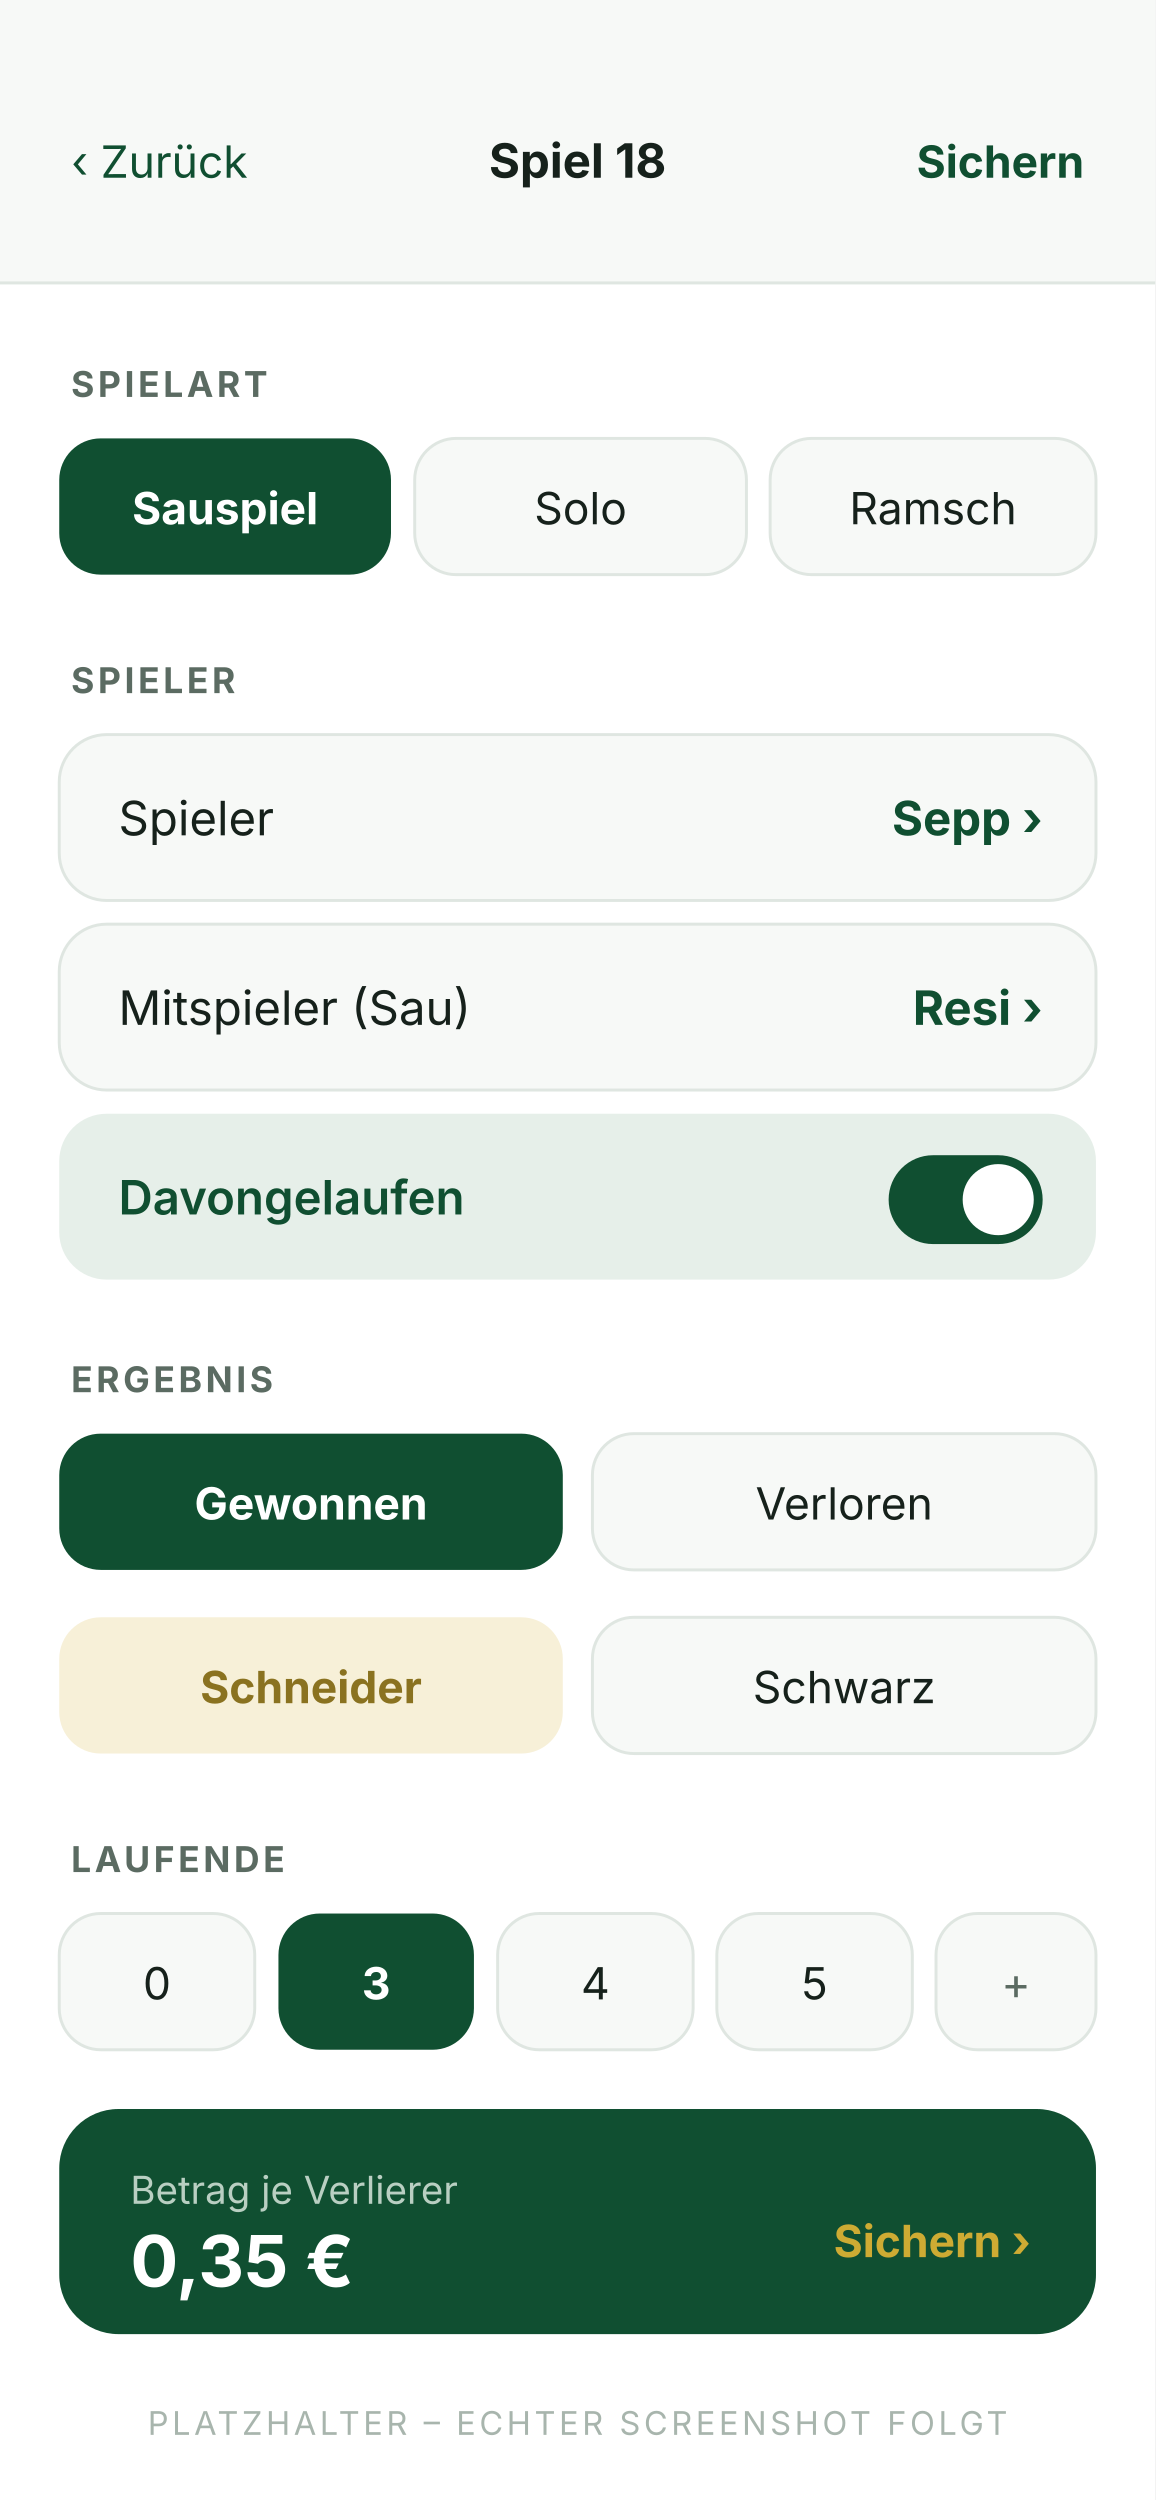
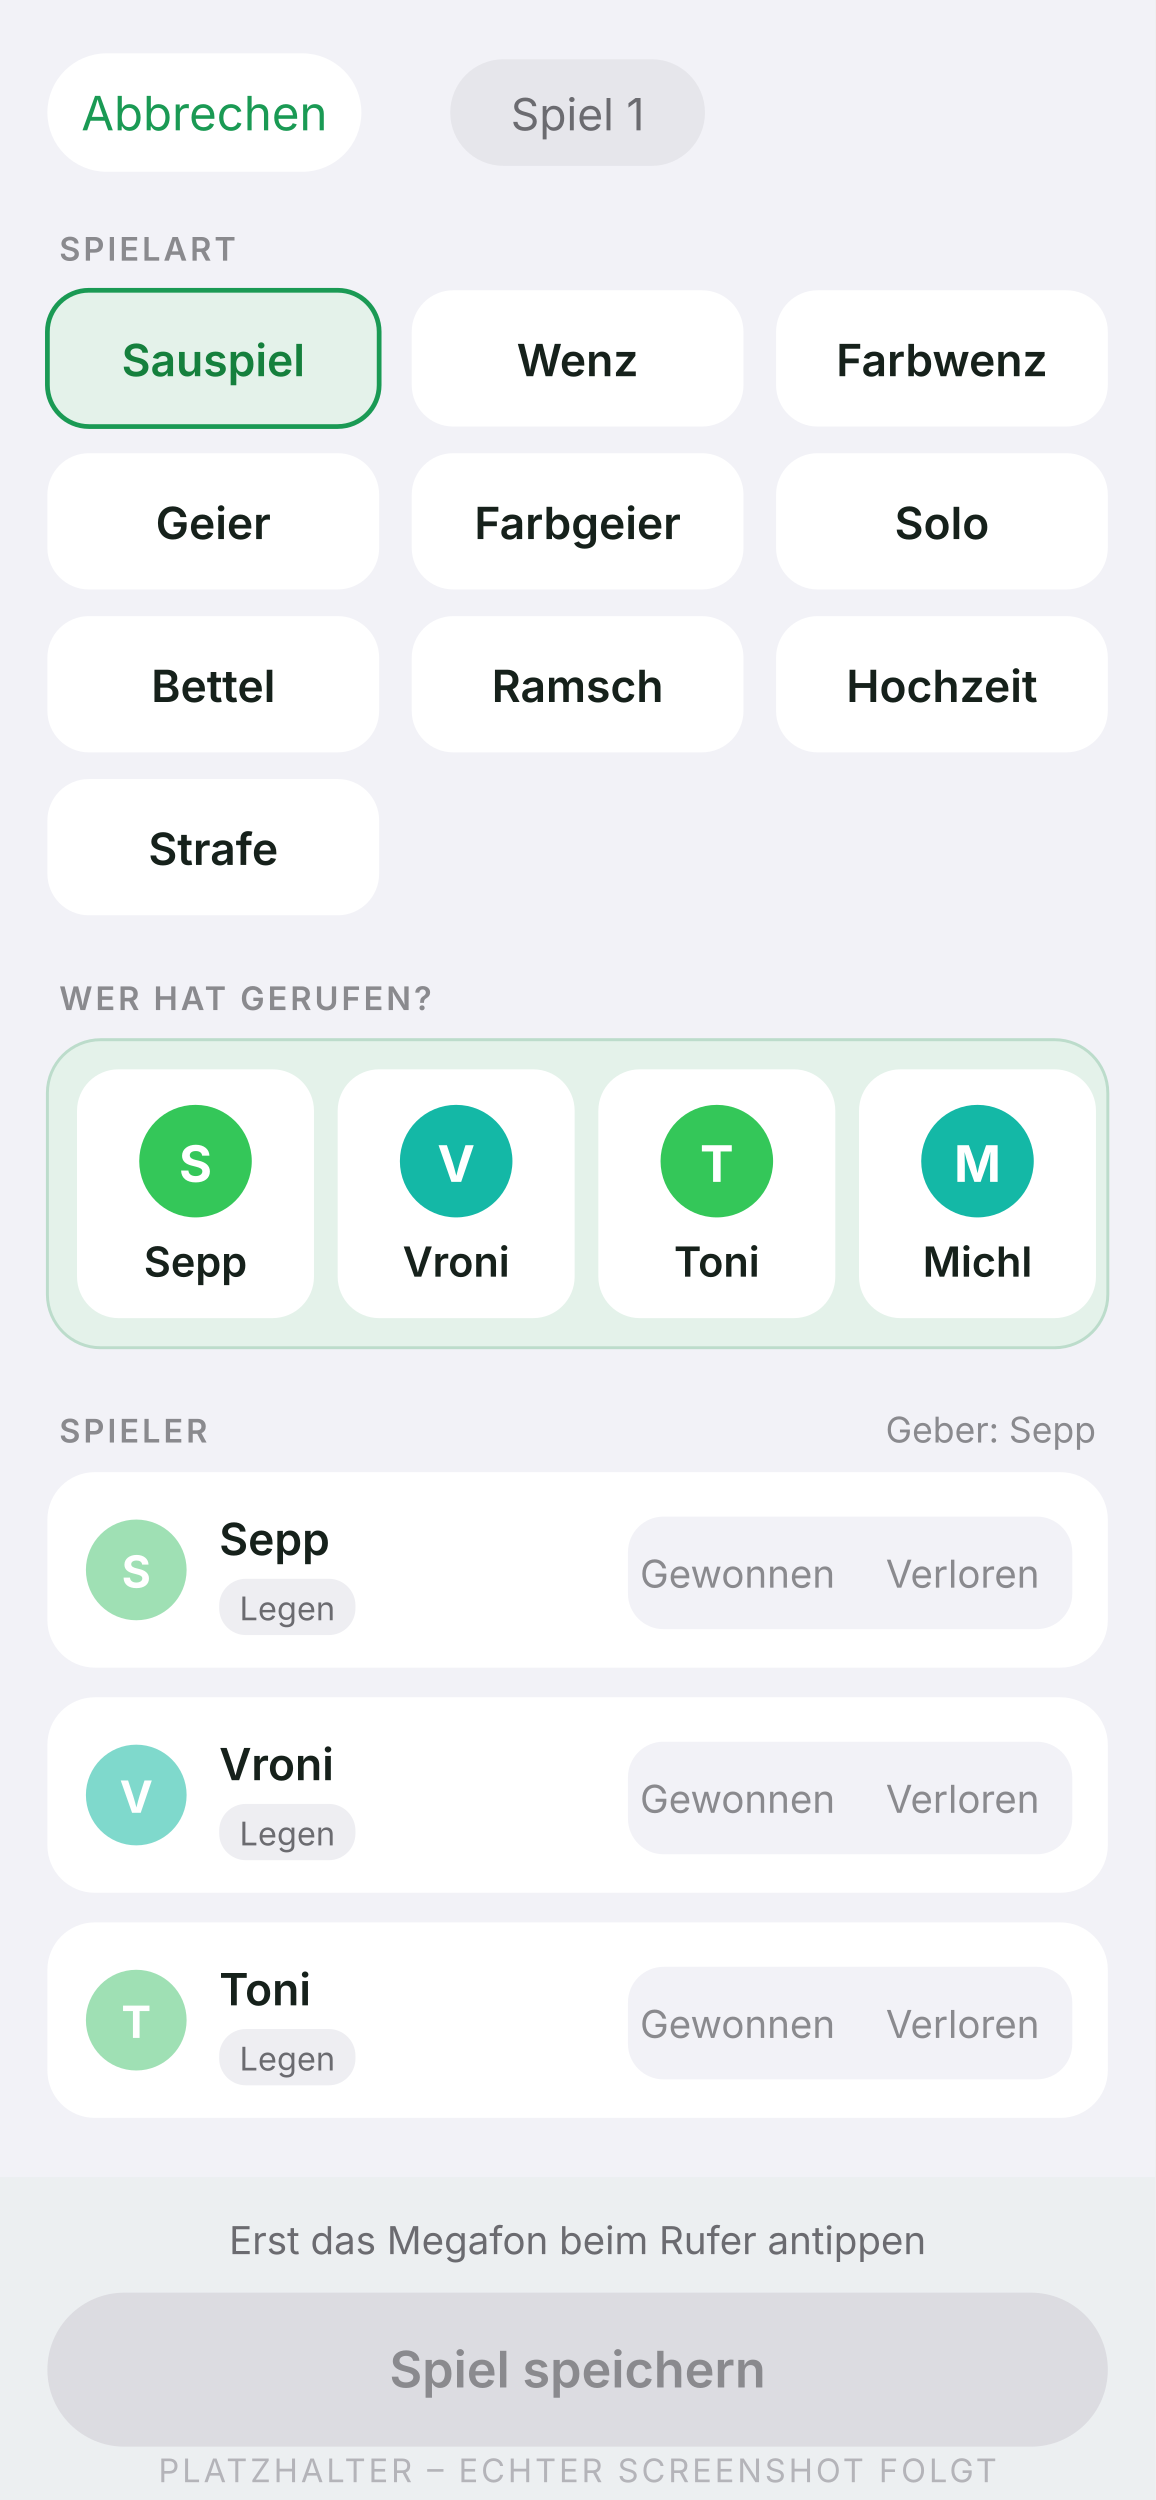
<svg xmlns="http://www.w3.org/2000/svg" viewBox="0 0 390 844" width="390" height="844" role="img" aria-label="Platzhalter: Spiel-Eingabemaske der Schafkopf-App">
-   <rect width="390" height="844" fill="#ffffff" />
-   <rect width="390" height="96" fill="#f7f9f7" />
-   <text x="24" y="60" fill="#104f31" font-family="-apple-system, system-ui, sans-serif" font-size="15">‹ Zurück</text>
-   <text x="195" y="60" fill="#16211b" font-family="-apple-system, system-ui, sans-serif" font-size="16" font-weight="700" text-anchor="middle">Spiel 18</text>
-   <text x="366" y="60" fill="#104f31" font-family="-apple-system, system-ui, sans-serif" font-size="15" font-weight="650" text-anchor="end">Sichern</text>
-   <rect y="95" width="390" height="1" fill="#dfe6e1" />
+   <rect width="390" height="844" fill="#f2f2f7" />
  <g font-family="-apple-system, system-ui, sans-serif">
-     <text x="24" y="134" fill="#5b6b62" font-size="12" font-weight="700" letter-spacing="1.2">SPIELART</text>
-     <rect x="20" y="148" width="112" height="46" rx="14" fill="#104f31" />
-     <text x="76" y="177" fill="#ffffff" font-size="15" font-weight="650" text-anchor="middle">Sauspiel</text>
-     <rect x="140" y="148" width="112" height="46" rx="14" fill="#f7f9f7" stroke="#dfe6e1" />
-     <text x="196" y="177" fill="#16211b" font-size="15" text-anchor="middle">Solo</text>
-     <rect x="260" y="148" width="110" height="46" rx="14" fill="#f7f9f7" stroke="#dfe6e1" />
-     <text x="315" y="177" fill="#16211b" font-size="15" text-anchor="middle">Ramsch</text>
-     <text x="24" y="234" fill="#5b6b62" font-size="12" font-weight="700" letter-spacing="1.2">SPIELER</text>
-     <rect x="20" y="248" width="350" height="56" rx="16" fill="#f7f9f7" stroke="#dfe6e1" />
-     <text x="40" y="282" fill="#16211b" font-size="16">Spieler</text>
-     <text x="352" y="282" fill="#104f31" font-size="16" font-weight="650" text-anchor="end">Sepp ›</text>
-     <rect x="20" y="312" width="350" height="56" rx="16" fill="#f7f9f7" stroke="#dfe6e1" />
-     <text x="40" y="346" fill="#16211b" font-size="16">Mitspieler (Sau)</text>
-     <text x="352" y="346" fill="#104f31" font-size="16" font-weight="650" text-anchor="end">Resi ›</text>
-     <rect x="20" y="376" width="350" height="56" rx="16" fill="#e6efe9" />
-     <text x="40" y="410" fill="#104f31" font-size="16" font-weight="600">Davongelaufen</text>
-     <rect x="300" y="390" width="52" height="30" rx="15" fill="#104f31" />
-     <circle cx="337" cy="405" r="12" fill="#ffffff" />
-     <text x="24" y="470" fill="#5b6b62" font-size="12" font-weight="700" letter-spacing="1.2">ERGEBNIS</text>
-     <rect x="20" y="484" width="170" height="46" rx="14" fill="#104f31" />
-     <text x="105" y="513" fill="#ffffff" font-size="15" font-weight="650" text-anchor="middle">Gewonnen</text>
-     <rect x="200" y="484" width="170" height="46" rx="14" fill="#f7f9f7" stroke="#dfe6e1" />
-     <text x="285" y="513" fill="#16211b" font-size="15" text-anchor="middle">Verloren</text>
-     <rect x="20" y="546" width="170" height="46" rx="14" fill="#f7f0d8" />
-     <text x="105" y="575" fill="#8a7220" font-size="15" font-weight="650" text-anchor="middle">Schneider</text>
-     <rect x="200" y="546" width="170" height="46" rx="14" fill="#f7f9f7" stroke="#dfe6e1" />
-     <text x="285" y="575" fill="#16211b" font-size="15" text-anchor="middle">Schwarz</text>
-     <text x="24" y="632" fill="#5b6b62" font-size="12" font-weight="700" letter-spacing="1.2">LAUFENDE</text>
+     <rect x="16" y="18" width="106" height="40" rx="20" fill="#ffffff" />
+     <text x="69" y="44" fill="#1a9a54" font-size="16" text-anchor="middle">Abbrechen</text>
+     <rect x="152" y="20" width="86" height="36" rx="18" fill="#e6e6eb" />
+     <text x="195" y="44" fill="#6b6b70" font-size="15" text-anchor="middle">Spiel 1</text>
+     <text x="20" y="88" fill="#8a8a8e" font-size="11" font-weight="600" letter-spacing="1">SPIELART</text>
+     <g font-size="15" font-weight="600" text-anchor="middle">
+       <rect x="16" y="98" width="112" height="46" rx="14" fill="#e4f2ea" stroke="#1a9a54" stroke-width="1.6" />
+       <text x="72" y="127" fill="#15803d">Sauspiel</text>
+       <rect x="139" y="98" width="112" height="46" rx="14" fill="#ffffff" />
+       <text x="195" y="127" fill="#16211b">Wenz</text>
+       <rect x="262" y="98" width="112" height="46" rx="14" fill="#ffffff" />
+       <text x="318" y="127" fill="#16211b">Farbwenz</text>
+       <rect x="16" y="153" width="112" height="46" rx="14" fill="#ffffff" />
+       <text x="72" y="182" fill="#16211b">Geier</text>
+       <rect x="139" y="153" width="112" height="46" rx="14" fill="#ffffff" />
+       <text x="195" y="182" fill="#16211b">Farbgeier</text>
+       <rect x="262" y="153" width="112" height="46" rx="14" fill="#ffffff" />
+       <text x="318" y="182" fill="#16211b">Solo</text>
+       <rect x="16" y="208" width="112" height="46" rx="14" fill="#ffffff" />
+       <text x="72" y="237" fill="#16211b">Bettel</text>
+       <rect x="139" y="208" width="112" height="46" rx="14" fill="#ffffff" />
+       <text x="195" y="237" fill="#16211b">Ramsch</text>
+       <rect x="262" y="208" width="112" height="46" rx="14" fill="#ffffff" />
+       <text x="318" y="237" fill="#16211b">Hochzeit</text>
+       <rect x="16" y="263" width="112" height="46" rx="14" fill="#ffffff" />
+       <text x="72" y="292" fill="#16211b">Strafe</text>
+     </g>
+     <text x="20" y="341" fill="#8a8a8e" font-size="11" font-weight="600" letter-spacing="1">WER HAT GERUFEN?</text>
+     <rect x="16" y="351" width="358" height="104" rx="18" fill="#e4f2ea" stroke="#bcdccb" />
+     <g text-anchor="middle">
+       <rect x="26" y="361" width="80" height="84" rx="14" fill="#ffffff" />
+       <circle cx="66" cy="392" r="19" fill="#34c759" />
+       <text x="66" y="399" fill="#ffffff" font-size="17" font-weight="700">S</text>
+       <text x="66" y="431" fill="#16211b" font-size="14" font-weight="600">Sepp</text>
+       <rect x="114" y="361" width="80" height="84" rx="14" fill="#ffffff" />
+       <circle cx="154" cy="392" r="19" fill="#14b8a6" />
+       <text x="154" y="399" fill="#ffffff" font-size="17" font-weight="700">V</text>
+       <text x="154" y="431" fill="#16211b" font-size="14" font-weight="600">Vroni</text>
+       <rect x="202" y="361" width="80" height="84" rx="14" fill="#ffffff" />
+       <circle cx="242" cy="392" r="19" fill="#34c759" />
+       <text x="242" y="399" fill="#ffffff" font-size="17" font-weight="700">T</text>
+       <text x="242" y="431" fill="#16211b" font-size="14" font-weight="600">Toni</text>
+       <rect x="290" y="361" width="80" height="84" rx="14" fill="#ffffff" />
+       <circle cx="330" cy="392" r="19" fill="#14b8a6" />
+       <text x="330" y="399" fill="#ffffff" font-size="17" font-weight="700">M</text>
+       <text x="330" y="431" fill="#16211b" font-size="14" font-weight="600">Michl</text>
+     </g>
+     <text x="20" y="487" fill="#8a8a8e" font-size="11" font-weight="600" letter-spacing="1">SPIELER</text>
+     <text x="370" y="487" fill="#8a8a8e" font-size="12" text-anchor="end">Geber: Sepp</text>
    <g>
-       <rect x="20" y="646" width="66" height="46" rx="14" fill="#f7f9f7" stroke="#dfe6e1" />
-       <text x="53" y="675" fill="#16211b" font-size="15" text-anchor="middle">0</text>
-       <rect x="94" y="646" width="66" height="46" rx="14" fill="#104f31" />
-       <text x="127" y="675" fill="#ffffff" font-size="15" font-weight="650" text-anchor="middle">3</text>
-       <rect x="168" y="646" width="66" height="46" rx="14" fill="#f7f9f7" stroke="#dfe6e1" />
-       <text x="201" y="675" fill="#16211b" font-size="15" text-anchor="middle">4</text>
-       <rect x="242" y="646" width="66" height="46" rx="14" fill="#f7f9f7" stroke="#dfe6e1" />
-       <text x="275" y="675" fill="#16211b" font-size="15" text-anchor="middle">5</text>
-       <rect x="316" y="646" width="54" height="46" rx="14" fill="#f7f9f7" stroke="#dfe6e1" />
-       <text x="343" y="675" fill="#5b6b62" font-size="15" text-anchor="middle">+</text>
+       <rect x="16" y="497" width="358" height="66" rx="16" fill="#ffffff" />
+       <circle cx="46" cy="530" r="17" fill="#9fe0b4" />
+       <text x="46" y="536" fill="#ffffff" font-size="15" font-weight="700" text-anchor="middle">S</text>
+       <text x="74" y="525" fill="#16211b" font-size="15" font-weight="600">Sepp</text>
+       <rect x="74" y="533" width="46" height="19" rx="9" fill="#eeeef2" />
+       <text x="97" y="547" fill="#6b6b70" font-size="11" text-anchor="middle">Legen</text>
+       <rect x="212" y="512" width="150" height="38" rx="12" fill="#f2f2f7" />
+       <text x="249" y="536" fill="#8a8a8e" font-size="13" text-anchor="middle">Gewonnen</text>
+       <text x="325" y="536" fill="#8a8a8e" font-size="13" text-anchor="middle">Verloren</text>
+       <rect x="16" y="573" width="358" height="66" rx="16" fill="#ffffff" />
+       <circle cx="46" cy="606" r="17" fill="#7fd9cc" />
+       <text x="46" y="612" fill="#ffffff" font-size="15" font-weight="700" text-anchor="middle">V</text>
+       <text x="74" y="601" fill="#16211b" font-size="15" font-weight="600">Vroni</text>
+       <rect x="74" y="609" width="46" height="19" rx="9" fill="#eeeef2" />
+       <text x="97" y="623" fill="#6b6b70" font-size="11" text-anchor="middle">Legen</text>
+       <rect x="212" y="588" width="150" height="38" rx="12" fill="#f2f2f7" />
+       <text x="249" y="612" fill="#8a8a8e" font-size="13" text-anchor="middle">Gewonnen</text>
+       <text x="325" y="612" fill="#8a8a8e" font-size="13" text-anchor="middle">Verloren</text>
+       <rect x="16" y="649" width="358" height="66" rx="16" fill="#ffffff" />
+       <circle cx="46" cy="682" r="17" fill="#9fe0b4" />
+       <text x="46" y="688" fill="#ffffff" font-size="15" font-weight="700" text-anchor="middle">T</text>
+       <text x="74" y="677" fill="#16211b" font-size="15" font-weight="600">Toni</text>
+       <rect x="74" y="685" width="46" height="19" rx="9" fill="#eeeef2" />
+       <text x="97" y="699" fill="#6b6b70" font-size="11" text-anchor="middle">Legen</text>
+       <rect x="212" y="664" width="150" height="38" rx="12" fill="#f2f2f7" />
+       <text x="249" y="688" fill="#8a8a8e" font-size="13" text-anchor="middle">Gewonnen</text>
+       <text x="325" y="688" fill="#8a8a8e" font-size="13" text-anchor="middle">Verloren</text>
    </g>
-     <rect x="20" y="712" width="350" height="76" rx="20" fill="#104f31" />
-     <text x="44" y="744" fill="#b9cfc2" font-size="13">Betrag je Verlierer</text>
-     <text x="44" y="772" fill="#ffffff" font-size="24" font-weight="700">0,35 €</text>
-     <text x="348" y="762" fill="#ceab33" font-size="15" font-weight="650" text-anchor="end">Sichern ›</text>
+     <rect x="0" y="735" width="390" height="109" fill="#eceff1" />
+     <text x="195" y="761" fill="#6b6b70" font-size="13" text-anchor="middle">Erst das Megafon beim Rufer antippen</text>
+     <rect x="16" y="774" width="358" height="52" rx="26" fill="#dcdce1" />
+     <text x="195" y="806" fill="#8a8a8e" font-size="17" font-weight="600" text-anchor="middle">Spiel speichern</text>
+     <text x="195" y="838" fill="#b4b4b9" font-size="11" letter-spacing="1" text-anchor="middle">PLATZHALTER – ECHTER SCREENSHOT FOLGT</text>
  </g>
-   <text x="195" y="822" fill="#a8b5ad" font-family="-apple-system, system-ui, sans-serif" font-size="11" letter-spacing="1.2" text-anchor="middle">PLATZHALTER – ECHTER SCREENSHOT FOLGT</text>
</svg>
